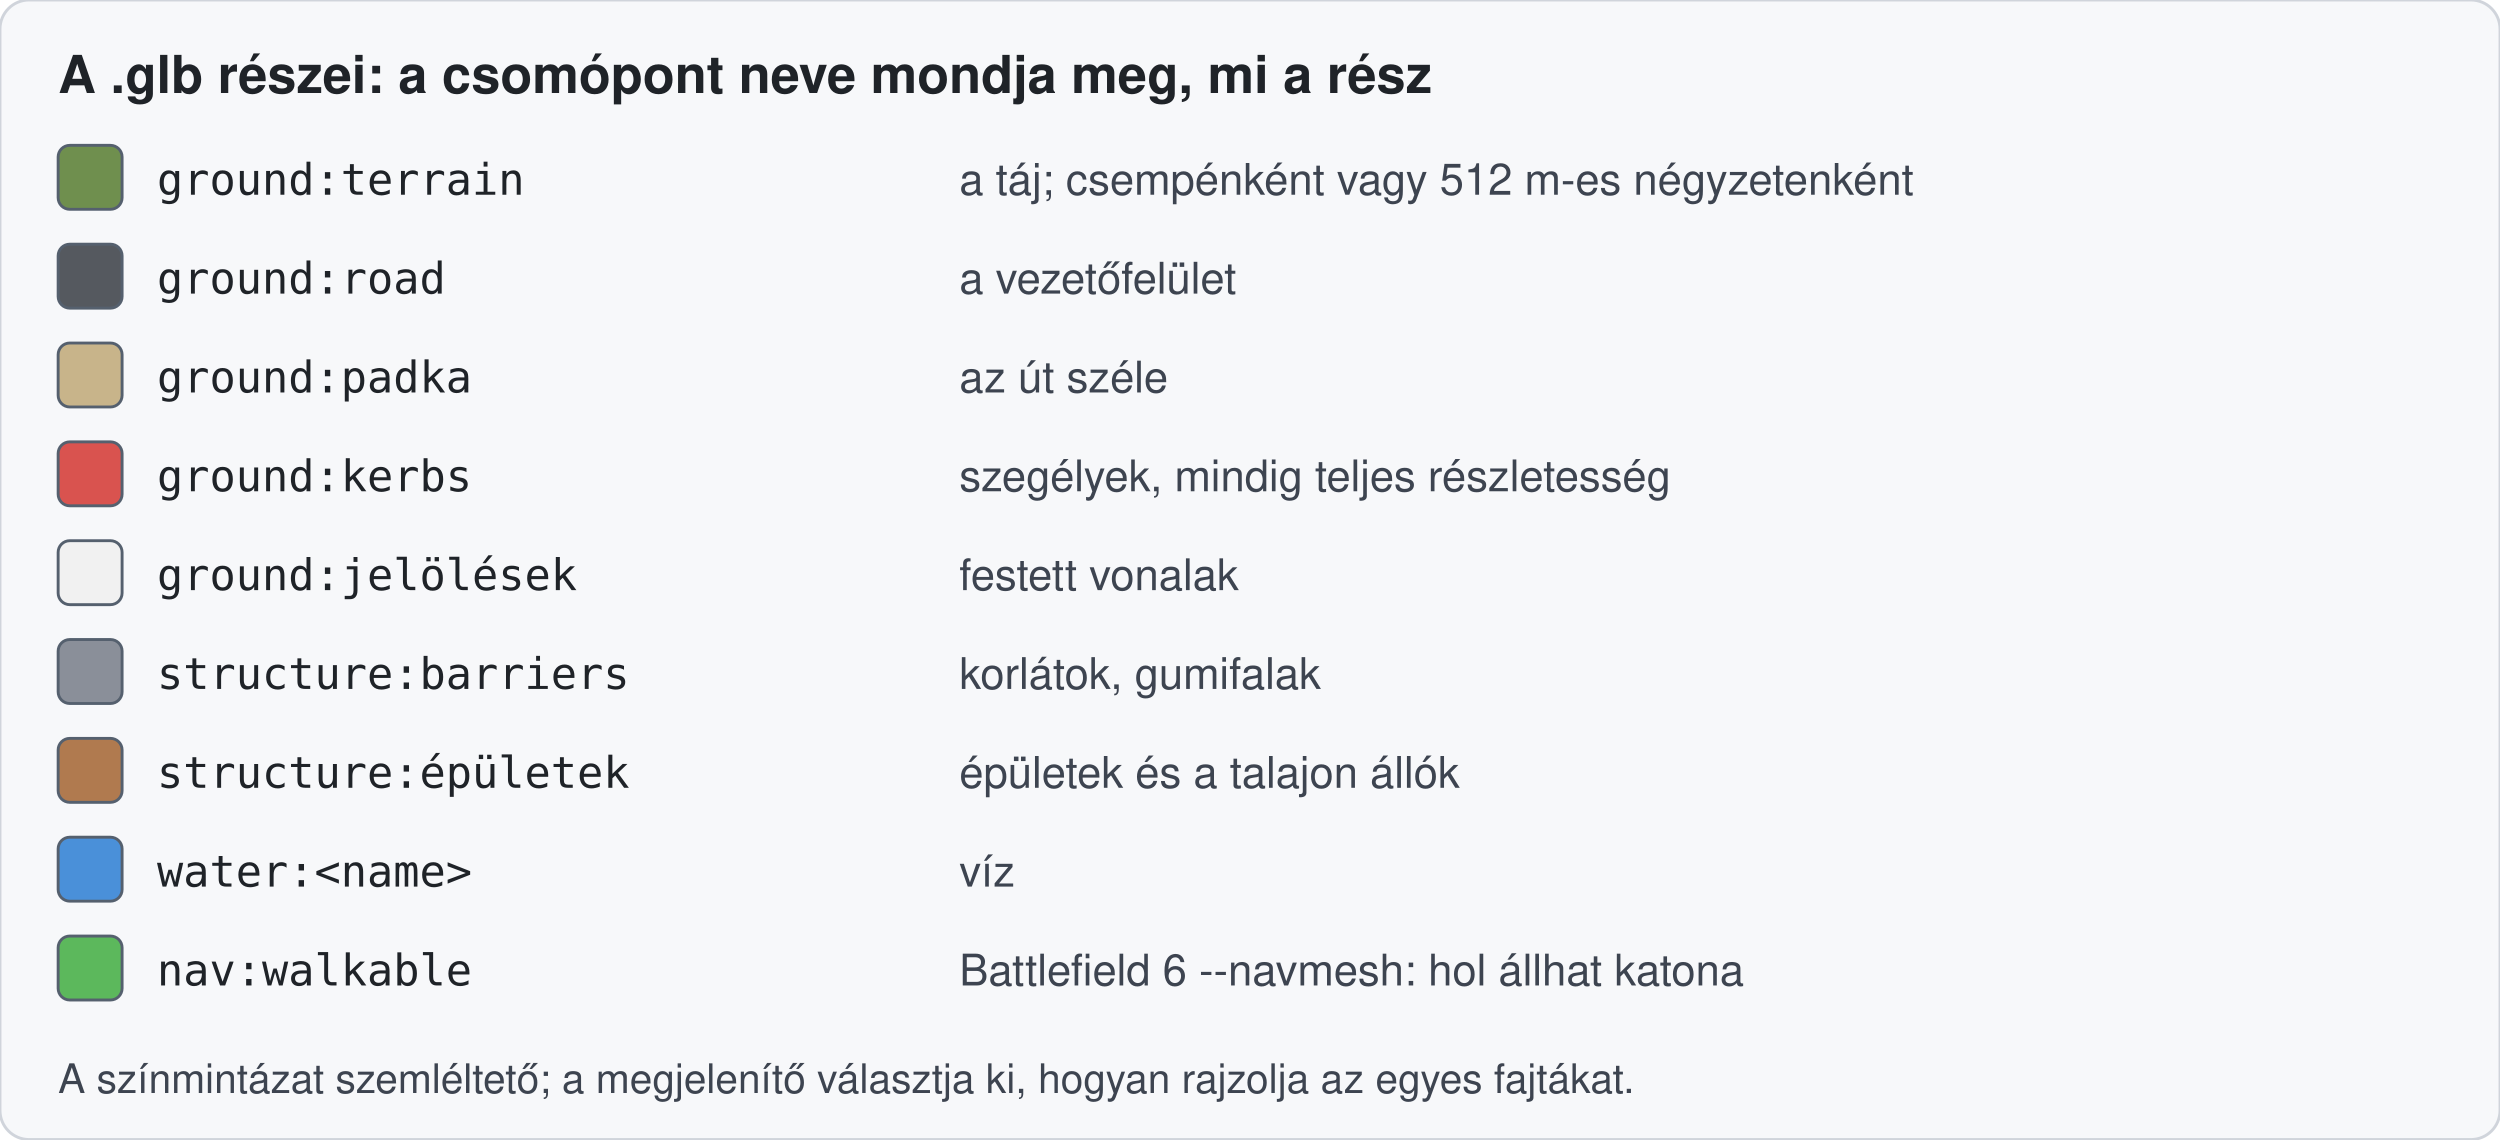
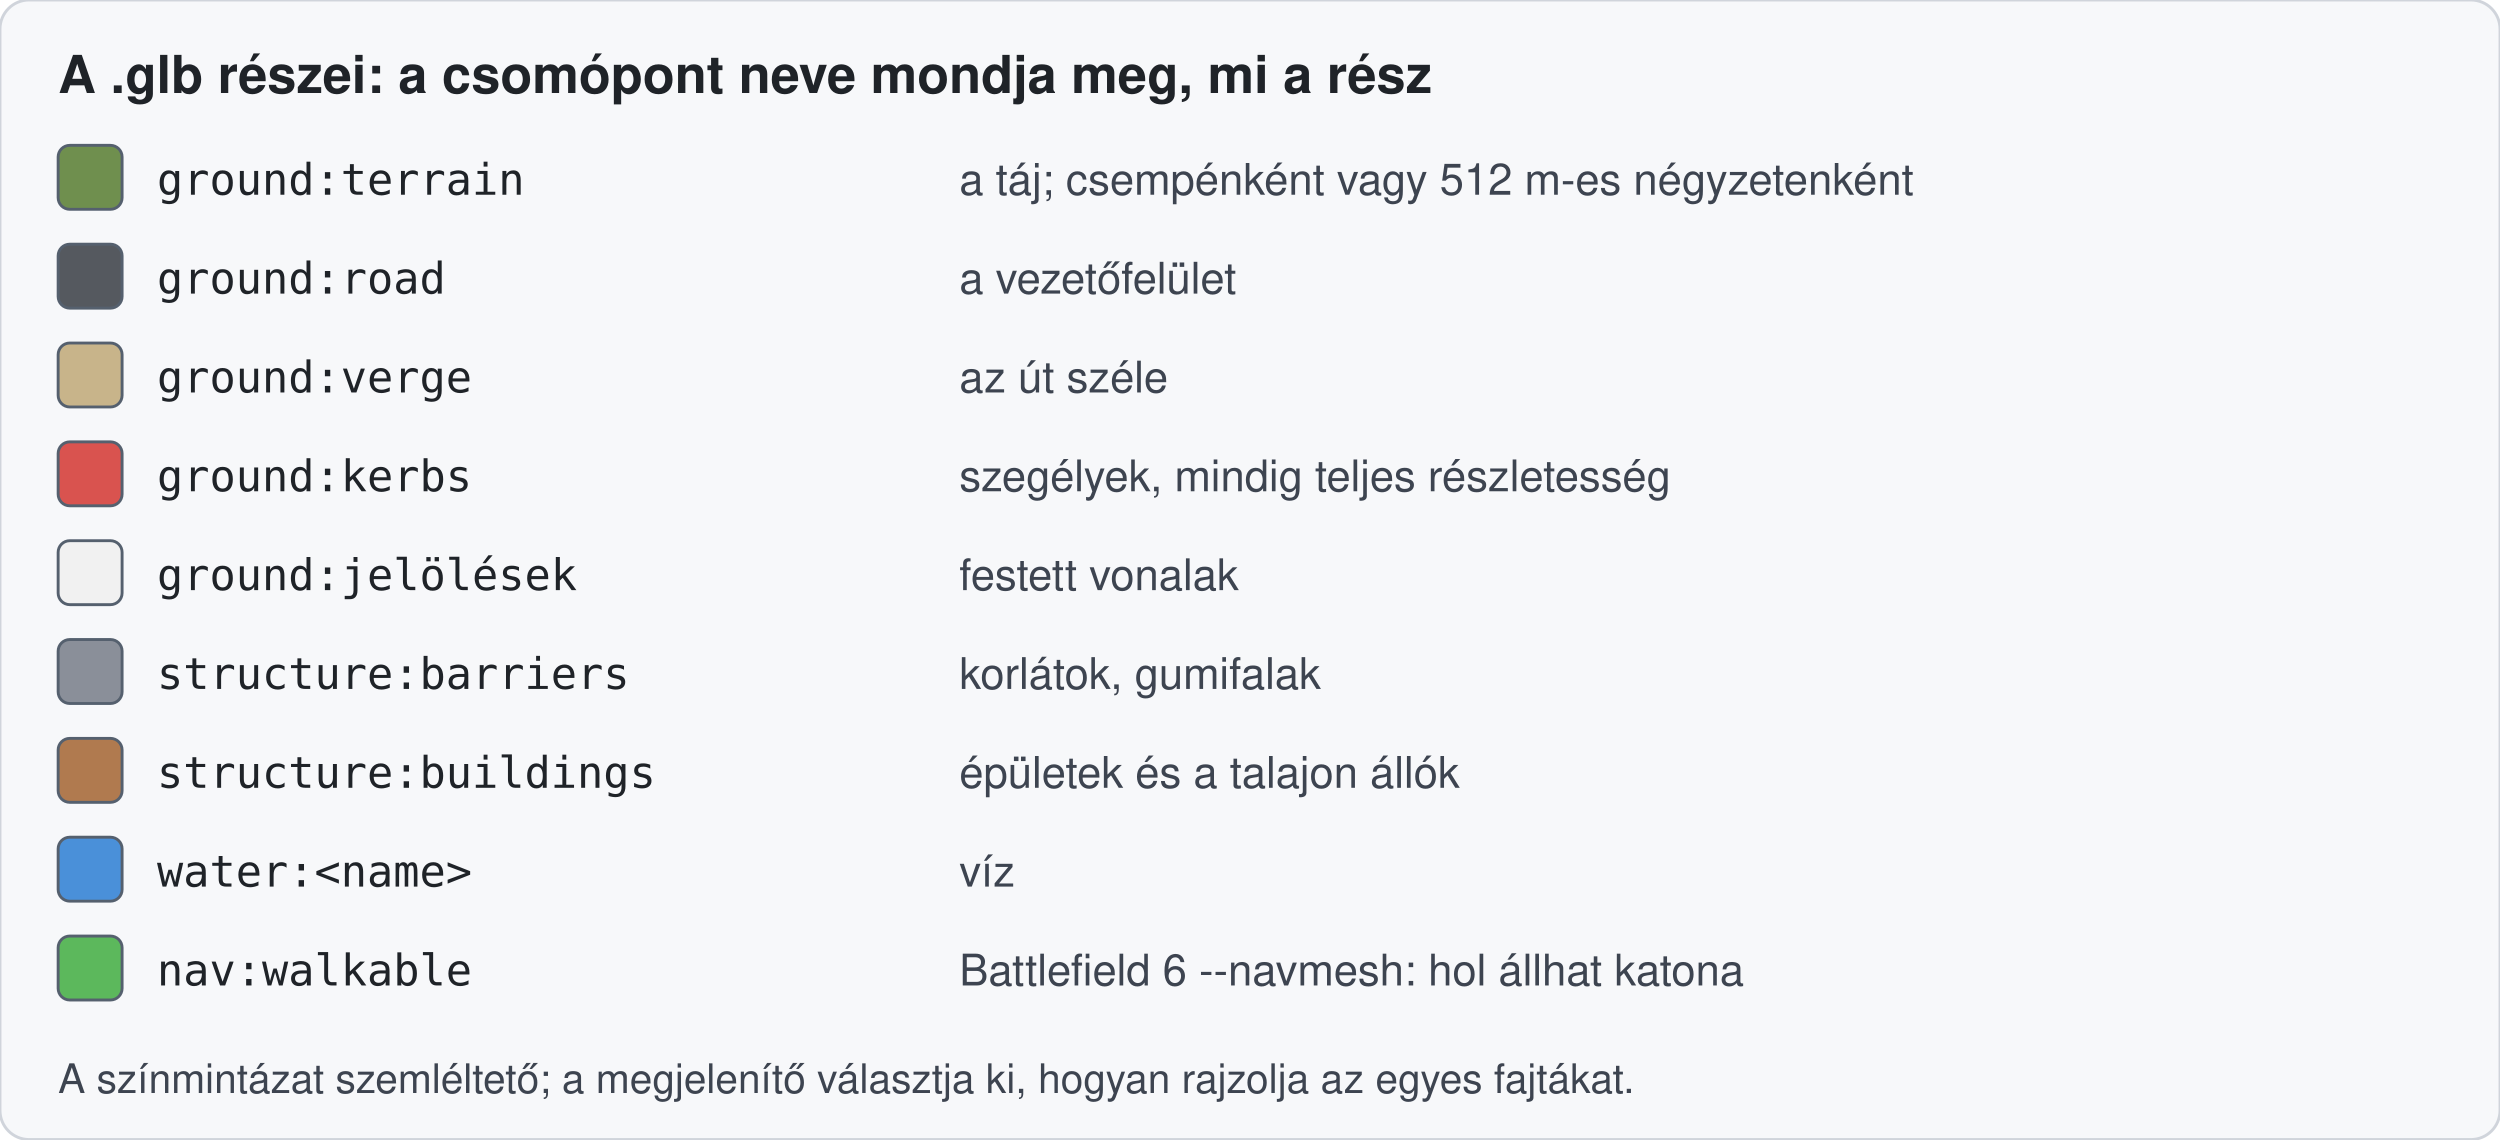
<svg xmlns="http://www.w3.org/2000/svg" width="860" height="392" viewBox="0 0 860 392" role="img" aria-label="Parts in the .glb: the node name says what each is">
  <rect width="860" height="392" rx="10" fill="#f7f8fa" stroke="#d0d4db" />
  <text x="20" y="32" font-family="Segoe UI,Helvetica,Arial,sans-serif" font-size="18" font-weight="600" fill="#1f2328" text-anchor="start">A .glb részei: a csomópont neve mondja meg, mi a rész</text>
  <rect x="20" y="50" width="22" height="22" rx="4" fill="#6f8f4e" stroke="#55606e" />
  <text x="54" y="67" font-family="Consolas,Menlo,DejaVu Sans Mono,monospace" font-size="15" fill="#1f2328">ground:terrain</text>
  <text x="330" y="67" font-family="Segoe UI,Helvetica,Arial,sans-serif" font-size="15" font-weight="400" fill="#3d4450" text-anchor="start">a táj; csempénként vagy 512 m-es négyzetenként</text>
  <rect x="20" y="84" width="22" height="22" rx="4" fill="#55595f" stroke="#55606e" />
  <text x="54" y="101" font-family="Consolas,Menlo,DejaVu Sans Mono,monospace" font-size="15" fill="#1f2328">ground:road</text>
  <text x="330" y="101" font-family="Segoe UI,Helvetica,Arial,sans-serif" font-size="15" font-weight="400" fill="#3d4450" text-anchor="start">a vezetőfelület</text>
  <rect x="20" y="118" width="22" height="22" rx="4" fill="#c8b48a" stroke="#55606e" />
-   <text x="54" y="135" font-family="Consolas,Menlo,DejaVu Sans Mono,monospace" font-size="15" fill="#1f2328">ground:padka</text>
+   <text x="54" y="135" font-family="Consolas,Menlo,DejaVu Sans Mono,monospace" font-size="15" fill="#1f2328">ground:verge</text>
  <text x="330" y="135" font-family="Segoe UI,Helvetica,Arial,sans-serif" font-size="15" font-weight="400" fill="#3d4450" text-anchor="start">az út széle</text>
  <rect x="20" y="152" width="22" height="22" rx="4" fill="#d9534f" stroke="#55606e" />
  <text x="54" y="169" font-family="Consolas,Menlo,DejaVu Sans Mono,monospace" font-size="15" fill="#1f2328">ground:kerbs</text>
  <text x="330" y="169" font-family="Segoe UI,Helvetica,Arial,sans-serif" font-size="15" font-weight="400" fill="#3d4450" text-anchor="start">szegélyek, mindig teljes részletesség</text>
  <rect x="20" y="186" width="22" height="22" rx="4" fill="#f1f1f1" stroke="#55606e" />
  <text x="54" y="203" font-family="Consolas,Menlo,DejaVu Sans Mono,monospace" font-size="15" fill="#1f2328">ground:jelölések</text>
  <text x="330" y="203" font-family="Segoe UI,Helvetica,Arial,sans-serif" font-size="15" font-weight="400" fill="#3d4450" text-anchor="start">festett vonalak</text>
  <rect x="20" y="220" width="22" height="22" rx="4" fill="#8a8f99" stroke="#55606e" />
  <text x="54" y="237" font-family="Consolas,Menlo,DejaVu Sans Mono,monospace" font-size="15" fill="#1f2328">structure:barriers</text>
  <text x="330" y="237" font-family="Segoe UI,Helvetica,Arial,sans-serif" font-size="15" font-weight="400" fill="#3d4450" text-anchor="start">korlátok, gumifalak</text>
  <rect x="20" y="254" width="22" height="22" rx="4" fill="#b07a4f" stroke="#55606e" />
-   <text x="54" y="271" font-family="Consolas,Menlo,DejaVu Sans Mono,monospace" font-size="15" fill="#1f2328">structure:épületek</text>
+   <text x="54" y="271" font-family="Consolas,Menlo,DejaVu Sans Mono,monospace" font-size="15" fill="#1f2328">structure:buildings</text>
  <text x="330" y="271" font-family="Segoe UI,Helvetica,Arial,sans-serif" font-size="15" font-weight="400" fill="#3d4450" text-anchor="start">épületek és a talajon állók</text>
  <rect x="20" y="288" width="22" height="22" rx="4" fill="#4a90d9" stroke="#55606e" />
  <text x="54" y="305" font-family="Consolas,Menlo,DejaVu Sans Mono,monospace" font-size="15" fill="#1f2328">water:&lt;name&gt;</text>
  <text x="330" y="305" font-family="Segoe UI,Helvetica,Arial,sans-serif" font-size="15" font-weight="400" fill="#3d4450" text-anchor="start">víz</text>
  <rect x="20" y="322" width="22" height="22" rx="4" fill="#5cb85c" stroke="#55606e" />
  <text x="54" y="339" font-family="Consolas,Menlo,DejaVu Sans Mono,monospace" font-size="15" fill="#1f2328">nav:walkable</text>
  <text x="330" y="339" font-family="Segoe UI,Helvetica,Arial,sans-serif" font-size="15" font-weight="400" fill="#3d4450" text-anchor="start">Battlefield 6 --navmesh: hol állhat katona</text>
  <text x="20" y="376" font-family="Segoe UI,Helvetica,Arial,sans-serif" font-size="14" font-weight="400" fill="#3d4450" text-anchor="start">A színmintázat szemléltető; a megjelenítő választja ki, hogyan rajzolja az egyes fajtákat.</text>
</svg>
